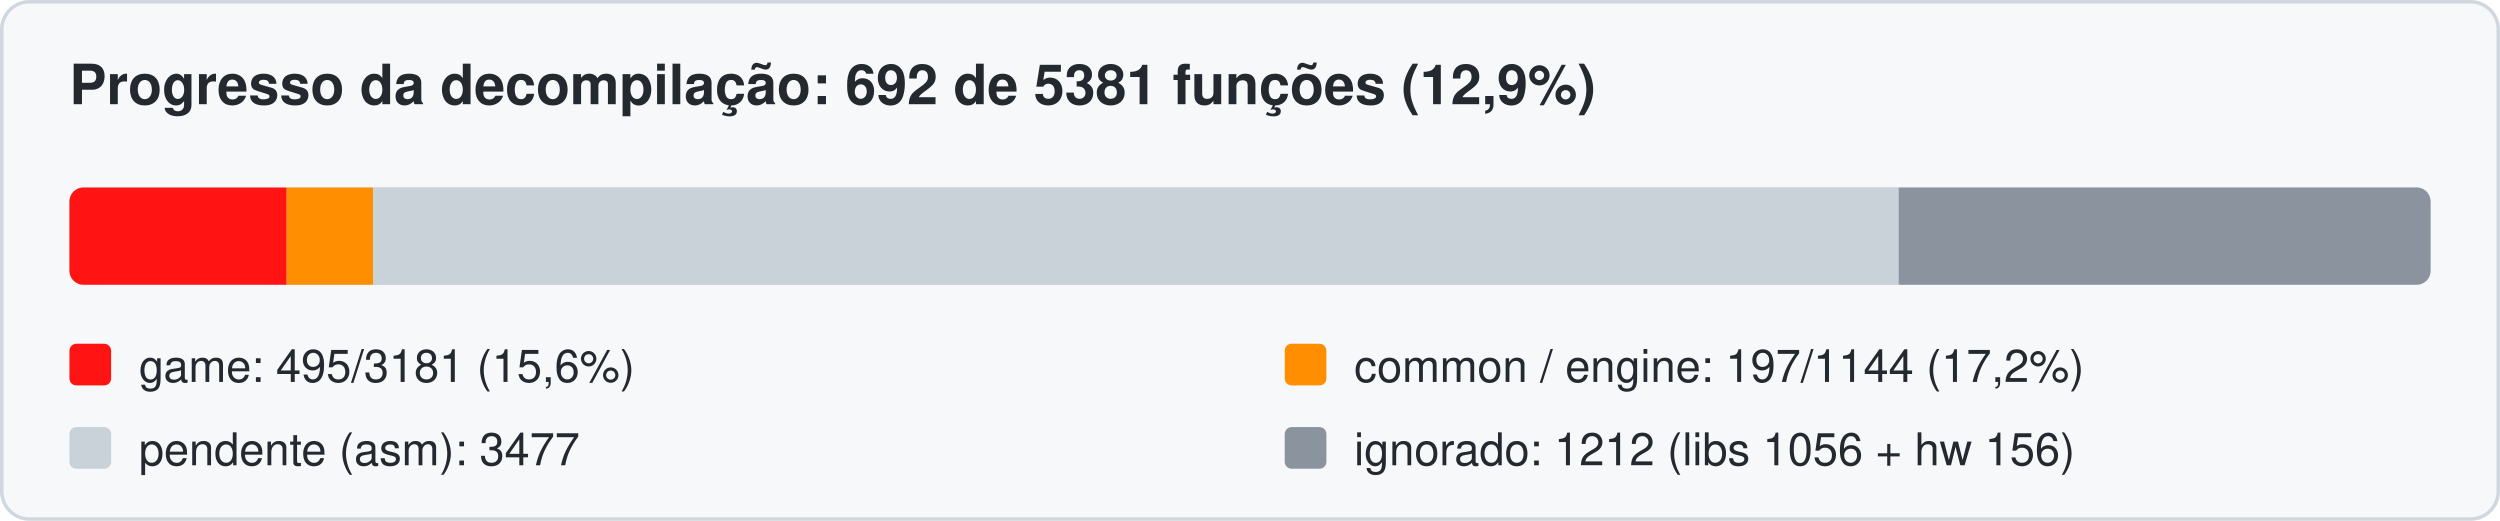
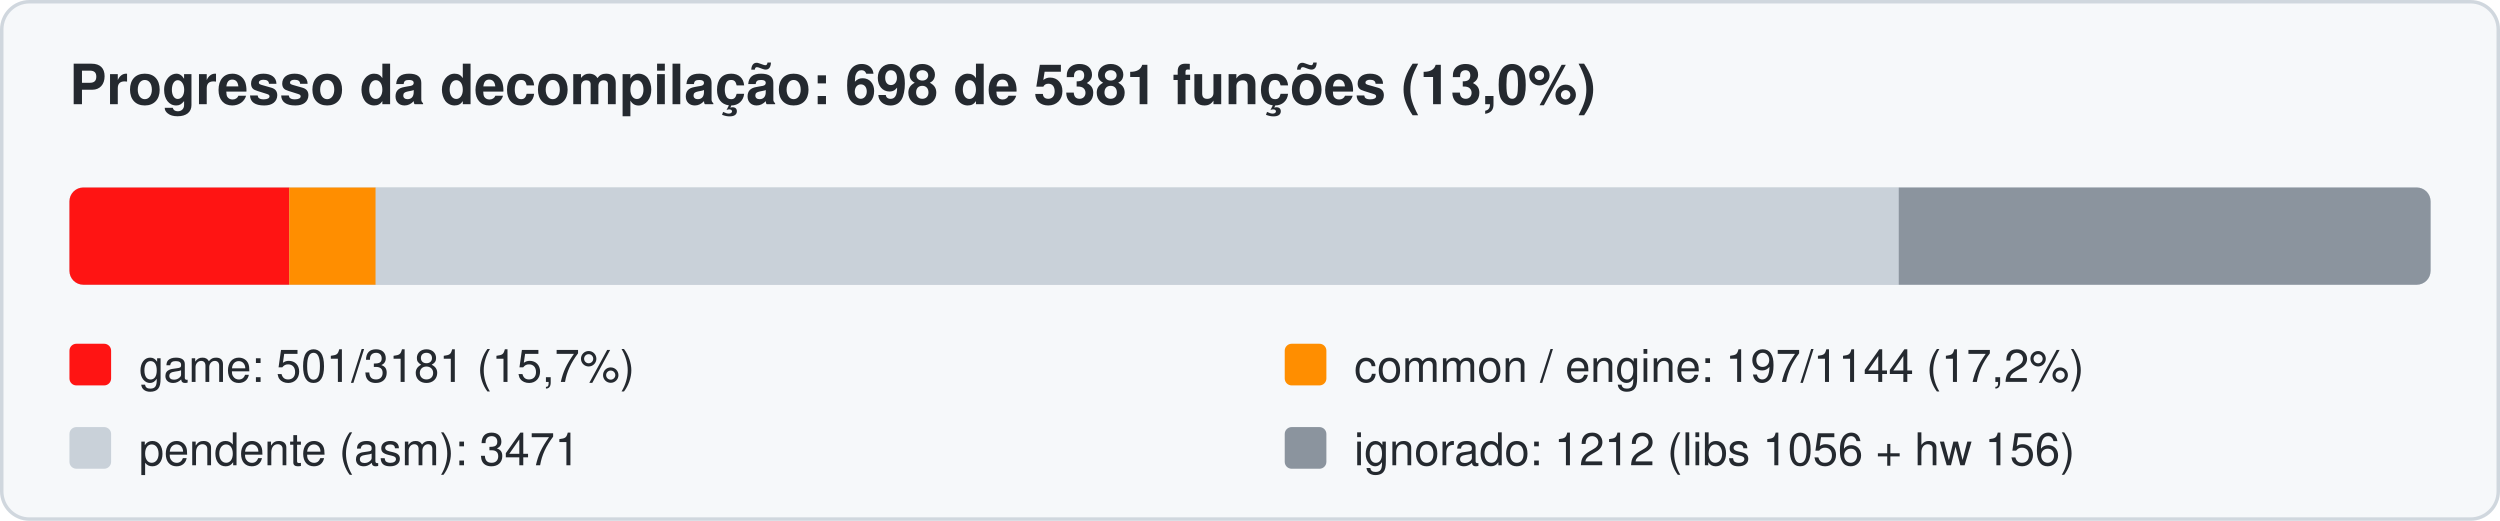
- <svg xmlns="http://www.w3.org/2000/svg" width="720" height="150" viewBox="0 0 720 150" role="img" aria-label="War of the Monsters: 692 de 5381 funcoes decompiladas (12,9%), 1212 ignoradas">
+ <svg xmlns="http://www.w3.org/2000/svg" width="720" height="150" viewBox="0 0 720 150" role="img" aria-label="War of the Monsters: 698 de 5381 funcoes decompiladas (13,0%), 1212 ignoradas">
  <rect x="0.5" y="0.5" width="719" height="149" rx="8" fill="#f6f8fa" stroke="#d0d7de" />
  <g font-family="-apple-system, 'Segoe UI', Helvetica, Arial, sans-serif">
-     <text x="20" y="30" font-size="16" font-weight="600" fill="#24292f">Progresso da decompilação: 692 de 5381 funções (12,9%)</text>
+     <text x="20" y="30" font-size="16" font-weight="600" fill="#24292f">Progresso da decompilação: 698 de 5381 funções (13,0%)</text>
    <rect x="20" y="54" width="680" height="28" rx="4" fill="#c9d1d9" />
    <clipPath id="r">
      <rect x="20" y="54" width="680" height="28" rx="4" />
    </clipPath>
    <g clip-path="url(#r)">
-       <rect x="20.00" y="54" width="62.55" height="28" fill="#ff1413" />
-       <rect x="82.55" y="54" width="24.90" height="28" fill="#ff8e00" />
-       <rect x="107.45" y="54" width="439.39" height="28" fill="#c9d1d9" />
+       <rect x="20.00" y="54" width="63.31" height="28" fill="#ff1413" />
+       <rect x="83.31" y="54" width="24.90" height="28" fill="#ff8e00" />
+       <rect x="108.21" y="54" width="438.63" height="28" fill="#c9d1d9" />
      <rect x="546.84" y="54" width="153.16" height="28" fill="#8b949e" />
    </g>
    <rect x="20" y="99" width="12" height="12" rx="2" fill="#ff1413" />
-     <text x="40" y="110" font-size="13" fill="#24292f">game: 495/3181 (15,6%)</text>
+     <text x="40" y="110" font-size="13" fill="#24292f">game: 501/3181 (15,7%)</text>
    <rect x="370" y="99" width="12" height="12" rx="2" fill="#ff8e00" />
    <text x="390" y="110" font-size="13" fill="#24292f">common / engine: 197/1144 (17,2%)</text>
    <rect x="20" y="123" width="12" height="12" rx="2" fill="#c9d1d9" />
-     <text x="40" y="134" font-size="13" fill="#24292f">pendente (asm): 3477</text>
+     <text x="40" y="134" font-size="13" fill="#24292f">pendente (asm): 3471</text>
    <rect x="370" y="123" width="12" height="12" rx="2" fill="#8b949e" />
    <text x="390" y="134" font-size="13" fill="#24292f">ignorado: 1212 (libs 1056 + hw 156)</text>
  </g>
</svg>
